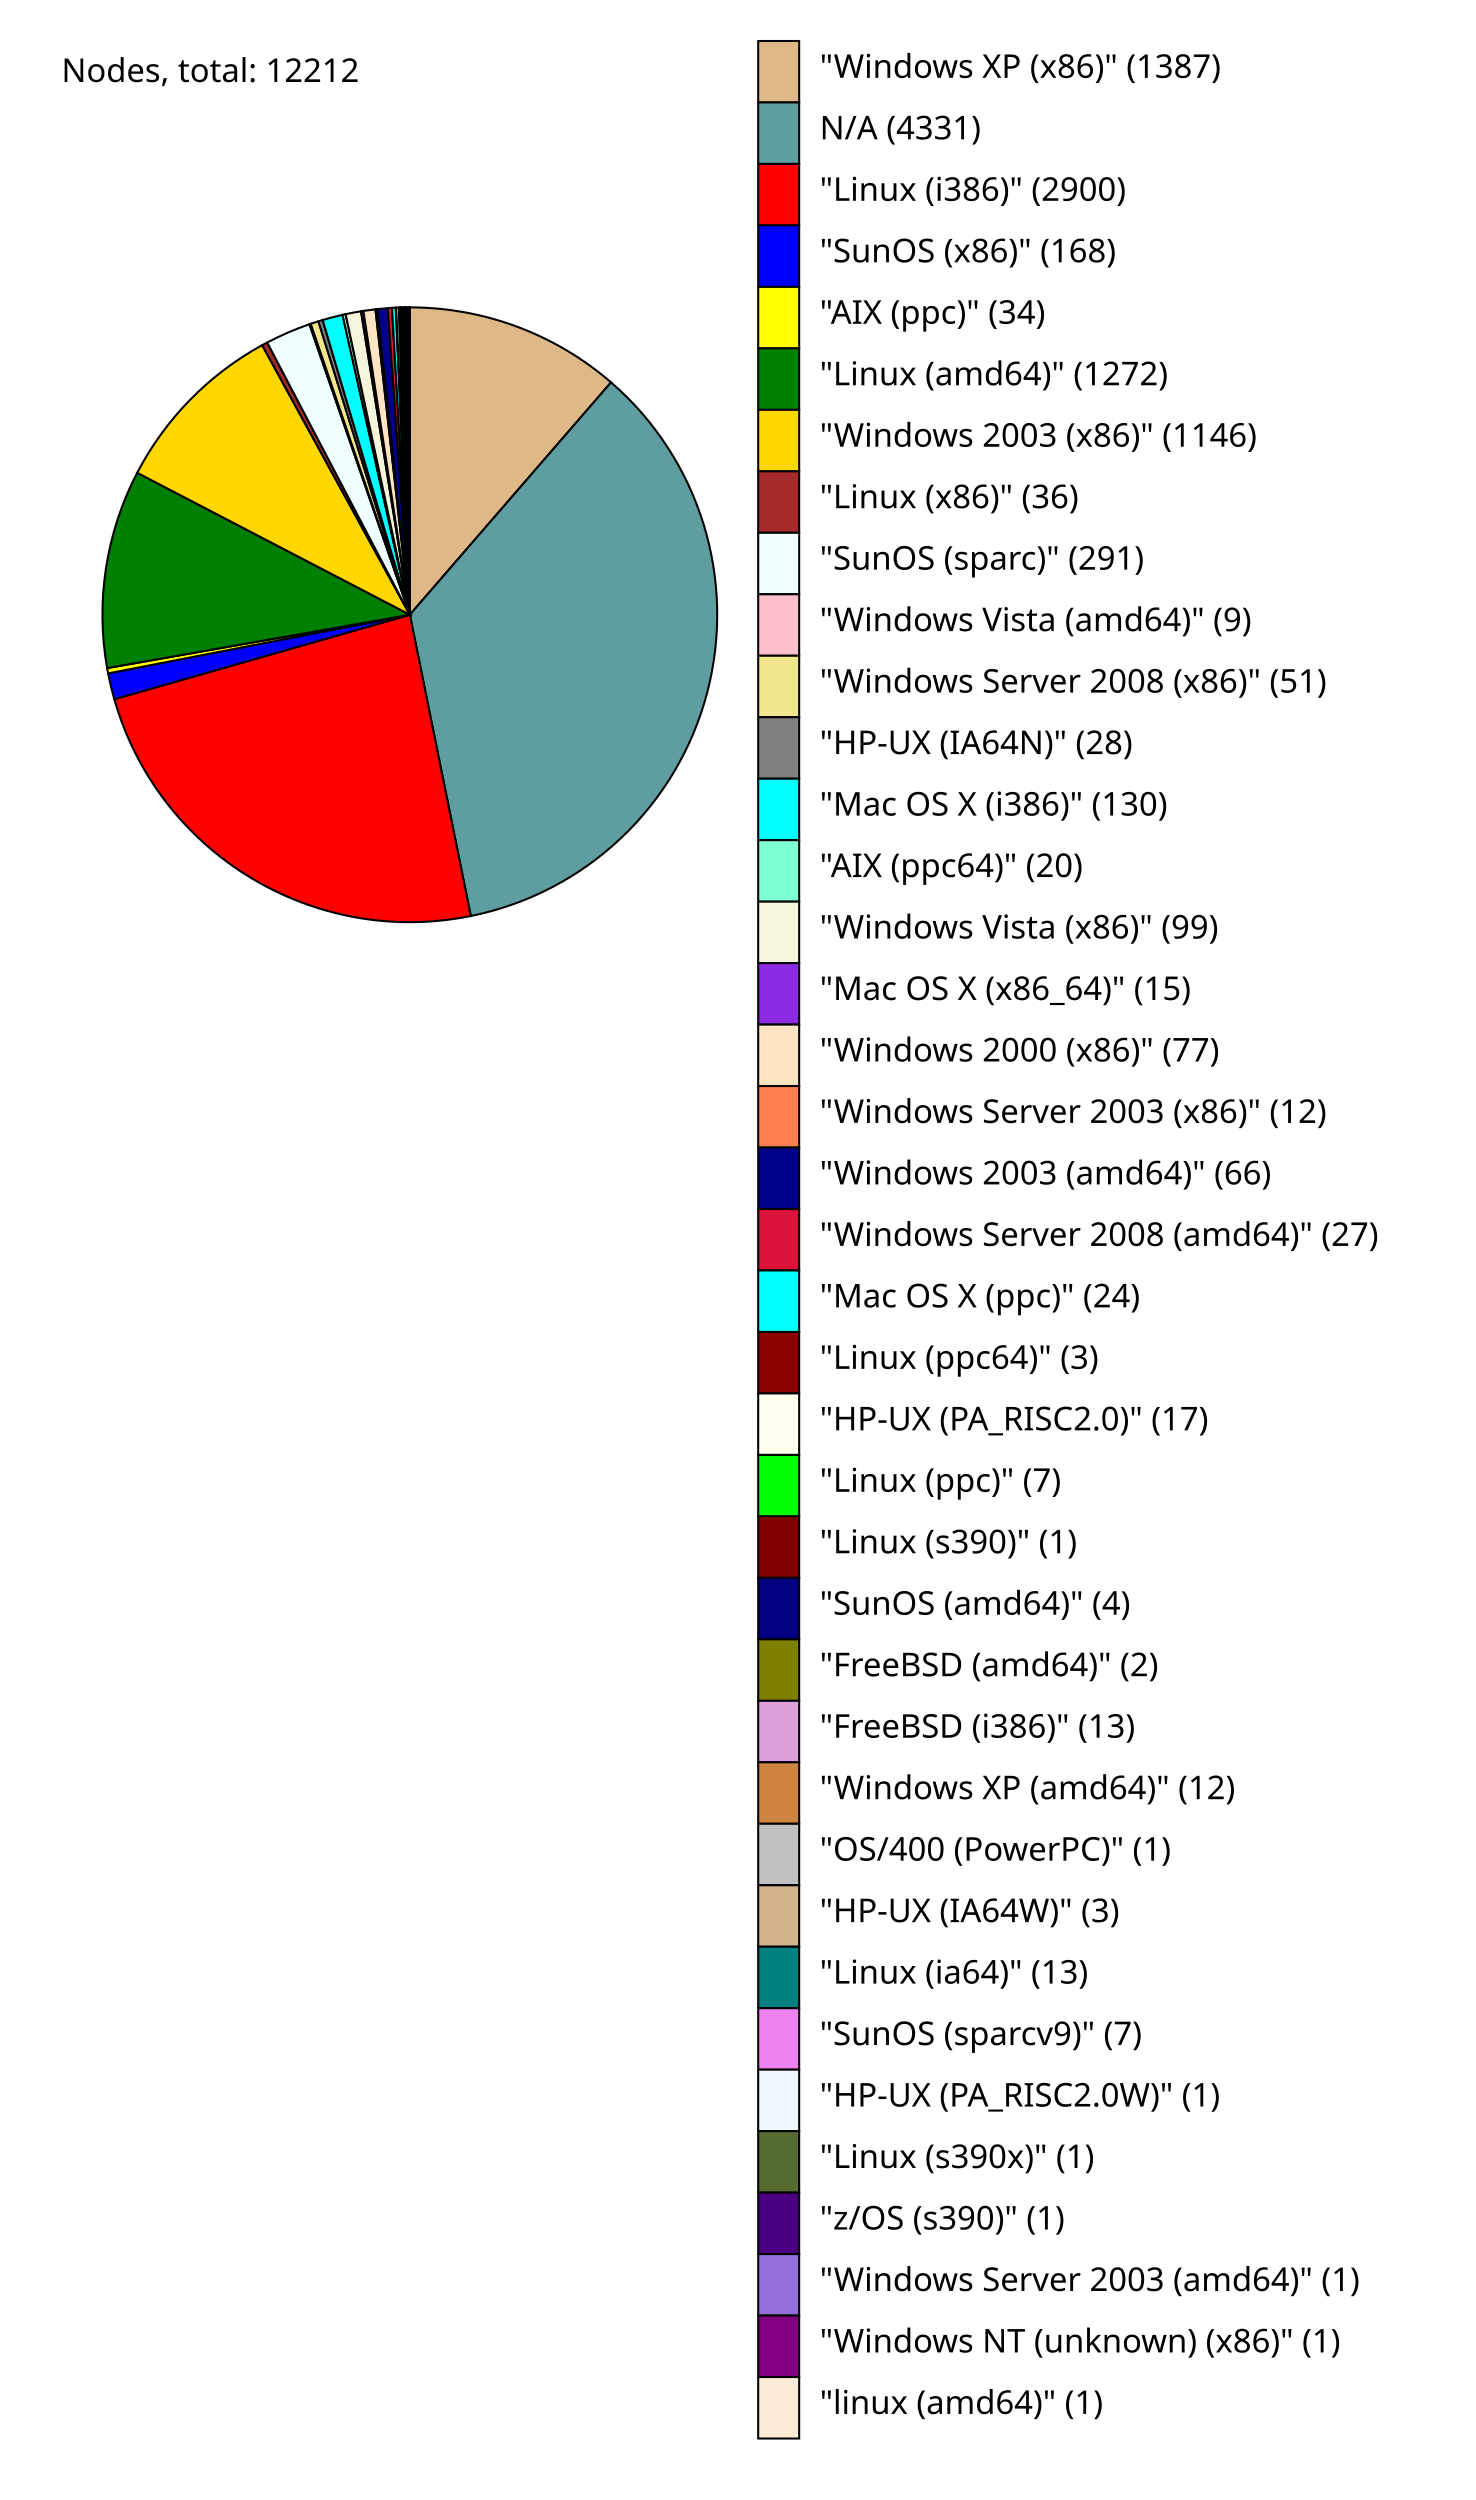
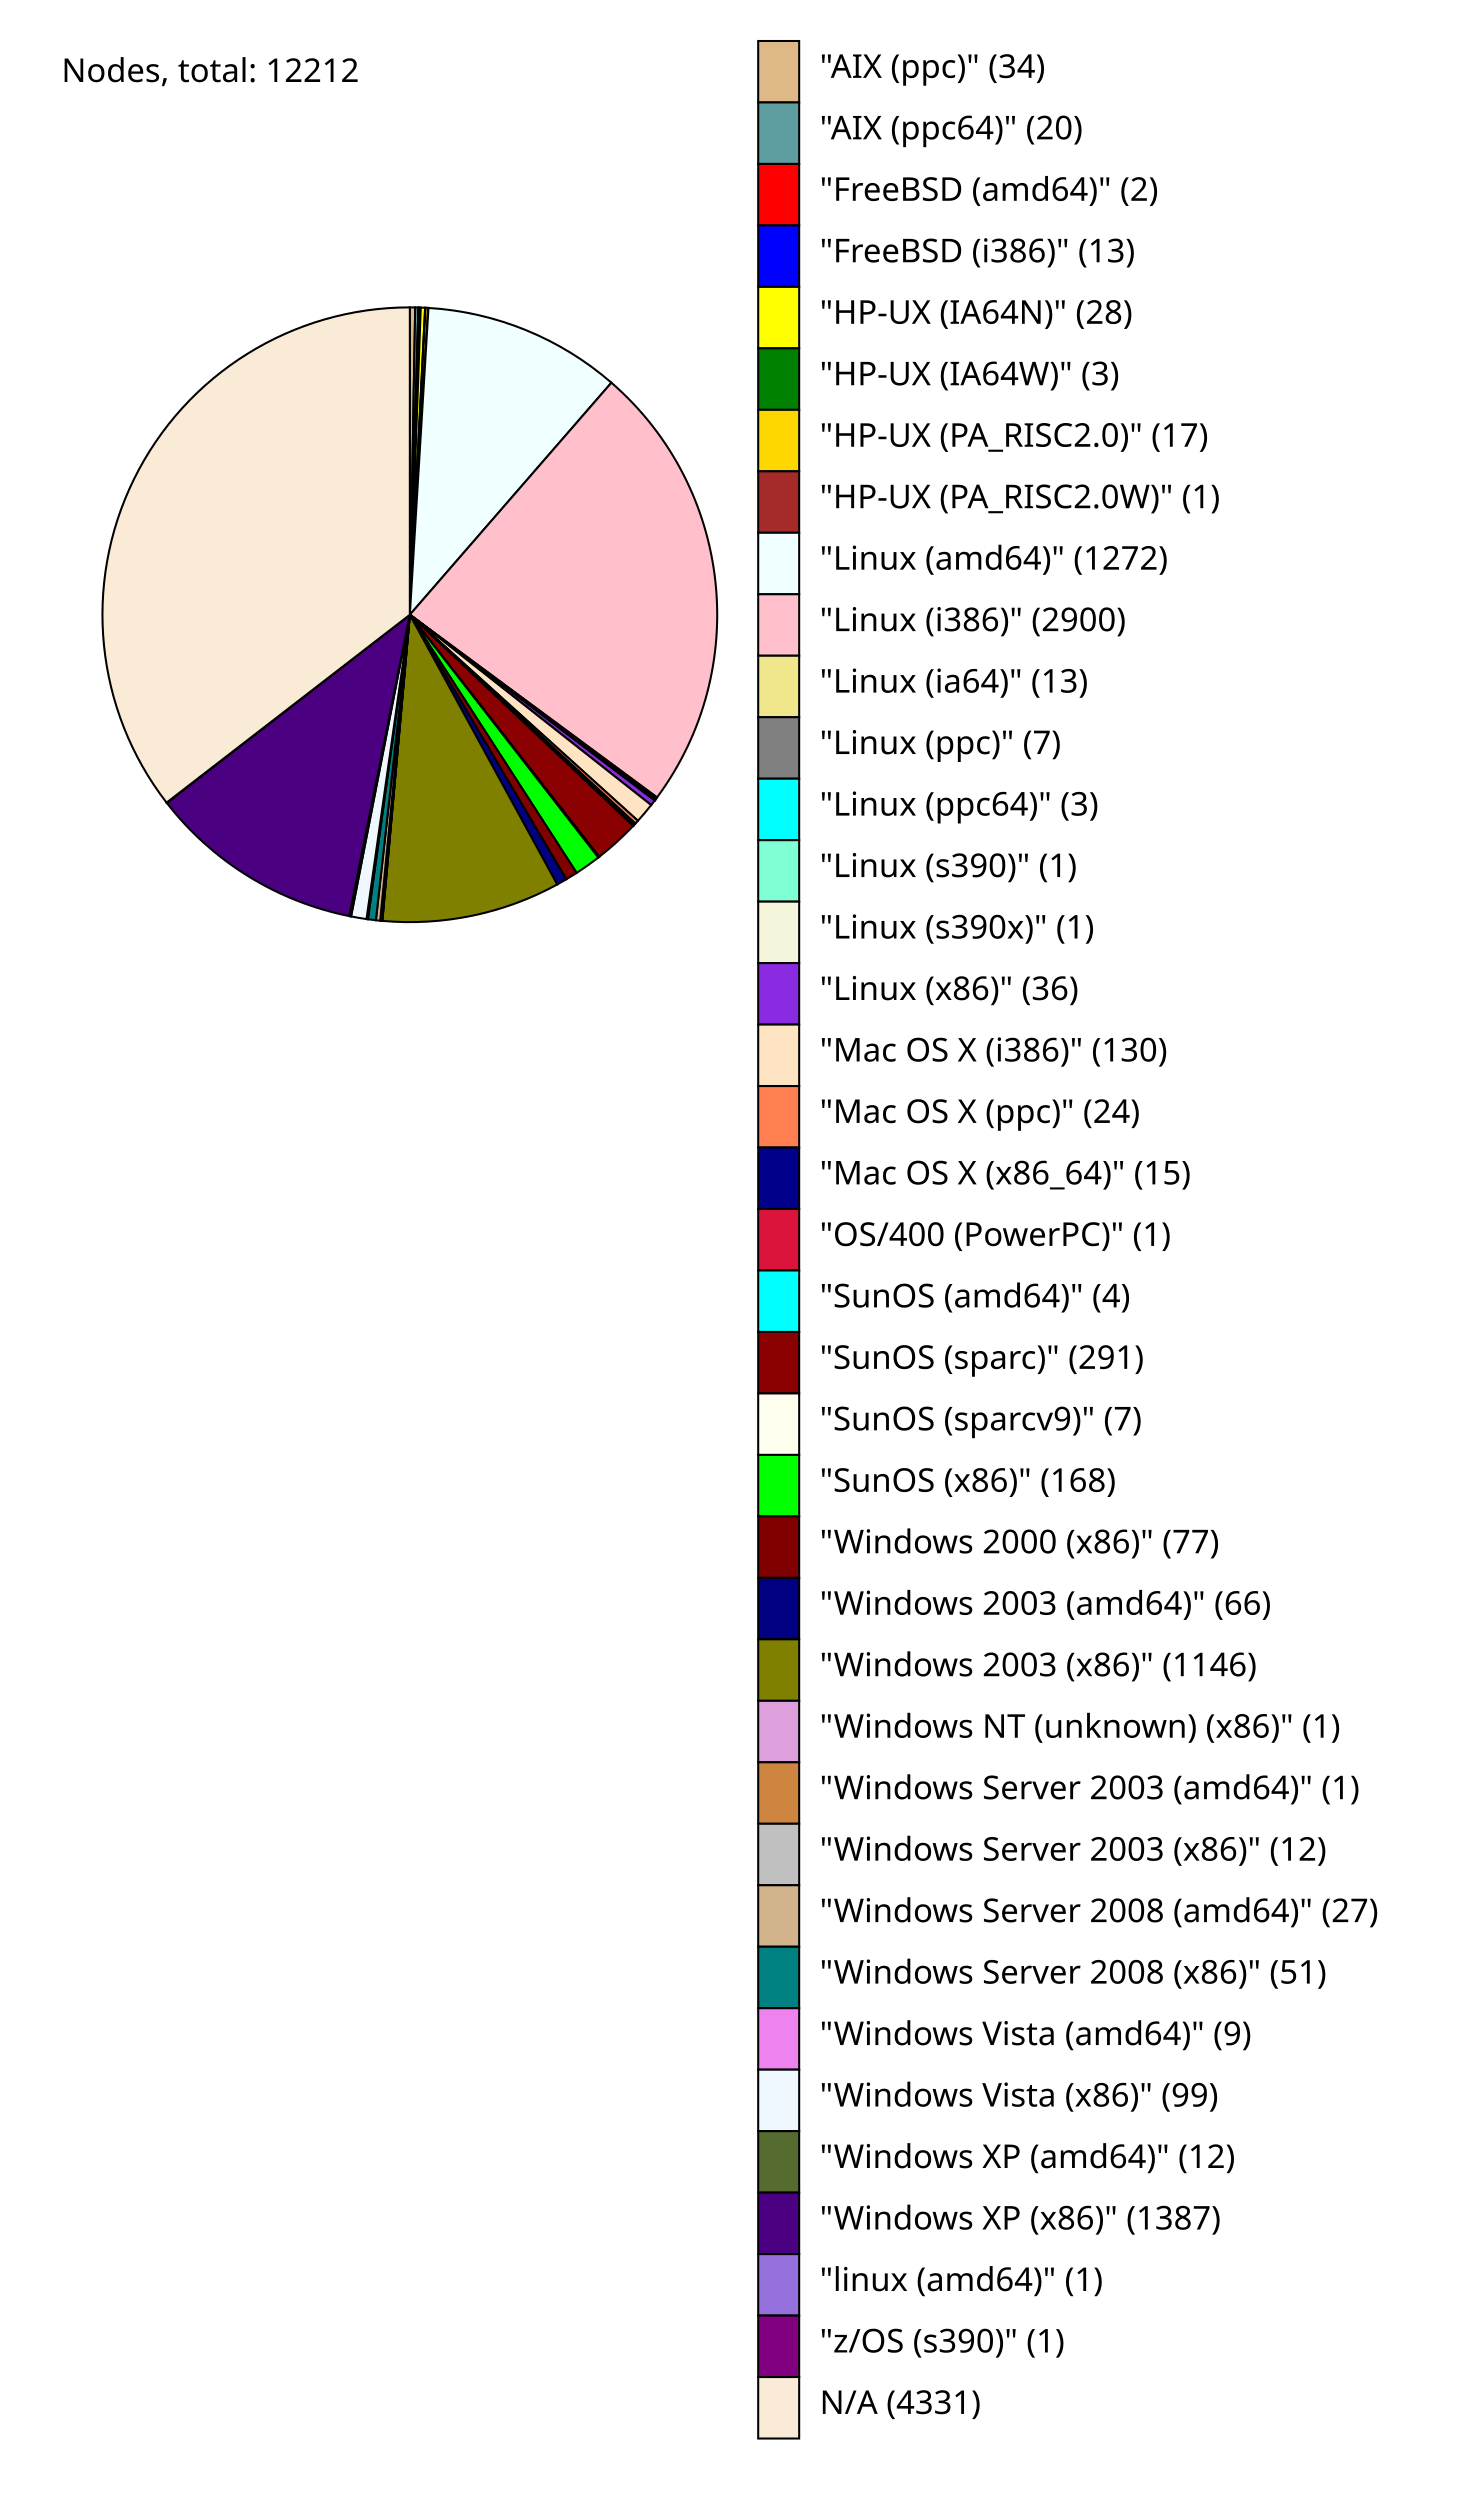
<svg xmlns="http://www.w3.org/2000/svg" version="1.1" preserveAspectRatio="xMidYMid meet" viewBox="0 0 720 1220">
  <text x="30" y="40" font-family="sans-serif" font-size="16">Nodes, total: 12212</text>
-   <path d="M 200,300 L 200.0,150.0 A 150,150 0 0 1 298.187,186.601 Z" fill="BurlyWood" stroke="black" stroke-width="1" />
+   <path d="M 200,300 L 200.0,150.0 A 150,150 0 0 1 202.624,150.023 Z" fill="BurlyWood" stroke="black" stroke-width="1" />
  <rect x="370" y="20" width="20" height="30" fill="BurlyWood" stroke="black" stroke-width="1" />
-   <text x="400" y="38" font-family="sans-serif" font-size="16">"Windows XP (x86)" (1387)</text>
-   <path d="M 200,300 L 298.187,186.601 A 150,150 0 0 1 229.746,447.021 Z" fill="CadetBlue" stroke="black" stroke-width="1" />
+   <text x="400" y="38" font-family="sans-serif" font-size="16">"AIX (ppc)" (34)</text>
+   <path d="M 200,300 L 202.624,150.023 A 150,150 0 0 1 204.167,150.058 Z" fill="CadetBlue" stroke="black" stroke-width="1" />
  <rect x="370" y="50" width="20" height="30" fill="CadetBlue" stroke="black" stroke-width="1" />
-   <text x="400" y="68" font-family="sans-serif" font-size="16">N/A (4331)</text>
-   <path d="M 200,300 L 229.746,447.021 A 150,150 0 0 1 55.773,341.215 Z" fill="red" stroke="black" stroke-width="1" />
+   <text x="400" y="68" font-family="sans-serif" font-size="16">"AIX (ppc64)" (20)</text>
+   <path d="M 200,300 L 204.167,150.058 A 150,150 0 0 1 204.321,150.062 Z" fill="red" stroke="black" stroke-width="1" />
  <rect x="370" y="80" width="20" height="30" fill="red" stroke="black" stroke-width="1" />
-   <text x="400" y="98" font-family="sans-serif" font-size="16">"Linux (i386)" (2900)</text>
-   <path d="M 200,300 L 55.773,341.215 A 150,150 0 0 1 52.754,328.61 Z" fill="blue" stroke="black" stroke-width="1" />
+   <text x="400" y="98" font-family="sans-serif" font-size="16">"FreeBSD (amd64)" (2)</text>
+   <path d="M 200,300 L 204.321,150.062 A 150,150 0 0 1 205.324,150.095 Z" fill="blue" stroke="black" stroke-width="1" />
  <rect x="370" y="110" width="20" height="30" fill="blue" stroke="black" stroke-width="1" />
-   <text x="400" y="128" font-family="sans-serif" font-size="16">"SunOS (x86)" (168)</text>
-   <path d="M 200,300 L 52.754,328.61 A 150,150 0 0 1 52.276,326.03 Z" fill="yellow" stroke="black" stroke-width="1" />
+   <text x="400" y="128" font-family="sans-serif" font-size="16">"FreeBSD (i386)" (13)</text>
+   <path d="M 200,300 L 205.324,150.095 A 150,150 0 0 1 207.483,150.187 Z" fill="yellow" stroke="black" stroke-width="1" />
  <rect x="370" y="140" width="20" height="30" fill="yellow" stroke="black" stroke-width="1" />
-   <text x="400" y="158" font-family="sans-serif" font-size="16">"AIX (ppc)" (34)</text>
-   <path d="M 200,300 L 52.276,326.03 A 150,150 0 0 1 66.953,230.728 Z" fill="green" stroke="black" stroke-width="1" />
+   <text x="400" y="158" font-family="sans-serif" font-size="16">"HP-UX (IA64N)" (28)</text>
+   <path d="M 200,300 L 207.483,150.187 A 150,150 0 0 1 207.714,150.198 Z" fill="green" stroke="black" stroke-width="1" />
  <rect x="370" y="170" width="20" height="30" fill="green" stroke="black" stroke-width="1" />
-   <text x="400" y="188" font-family="sans-serif" font-size="16">"Linux (amd64)" (1272)</text>
-   <path d="M 200,300 L 66.953,230.728 A 150,150 0 0 1 127.937,168.444 Z" fill="gold" stroke="black" stroke-width="1" />
+   <text x="400" y="188" font-family="sans-serif" font-size="16">"HP-UX (IA64W)" (3)</text>
+   <path d="M 200,300 L 207.714,150.198 A 150,150 0 0 1 209.024,150.272 Z" fill="gold" stroke="black" stroke-width="1" />
  <rect x="370" y="200" width="20" height="30" fill="gold" stroke="black" stroke-width="1" />
-   <text x="400" y="218" font-family="sans-serif" font-size="16">"Windows 2003 (x86)" (1146)</text>
-   <path d="M 200,300 L 127.937,168.444 A 150,150 0 0 1 130.386,167.132 Z" fill="brown" stroke="black" stroke-width="1" />
+   <text x="400" y="218" font-family="sans-serif" font-size="16">"HP-UX (PA_RISC2.0)" (17)</text>
+   <path d="M 200,300 L 209.024,150.272 A 150,150 0 0 1 209.101,150.276 Z" fill="brown" stroke="black" stroke-width="1" />
  <rect x="370" y="230" width="20" height="30" fill="brown" stroke="black" stroke-width="1" />
-   <text x="400" y="248" font-family="sans-serif" font-size="16">"Linux (x86)" (36)</text>
-   <path d="M 200,300 L 130.386,167.132 A 150,150 0 0 1 150.984,158.235 Z" fill="Azure" stroke="black" stroke-width="1" />
+   <text x="400" y="248" font-family="sans-serif" font-size="16">"HP-UX (PA_RISC2.0W)" (1)</text>
+   <path d="M 200,300 L 209.101,150.276 A 150,150 0 0 1 298.362,186.753 Z" fill="Azure" stroke="black" stroke-width="1" />
  <rect x="370" y="260" width="20" height="30" fill="Azure" stroke="black" stroke-width="1" />
-   <text x="400" y="278" font-family="sans-serif" font-size="16">"SunOS (sparc)" (291)</text>
-   <path d="M 200,300 L 150.984,158.235 A 150,150 0 0 1 151.641,158.009 Z" fill="pink" stroke="black" stroke-width="1" />
+   <text x="400" y="278" font-family="sans-serif" font-size="16">"Linux (amd64)" (1272)</text>
+   <path d="M 200,300 L 298.362,186.753 A 150,150 0 0 1 320.632,389.151 Z" fill="pink" stroke="black" stroke-width="1" />
  <rect x="370" y="290" width="20" height="30" fill="pink" stroke="black" stroke-width="1" />
-   <text x="400" y="308" font-family="sans-serif" font-size="16">"Windows Vista (amd64)" (9)</text>
-   <path d="M 200,300 L 151.641,158.009 A 150,150 0 0 1 155.383,156.789 Z" fill="khaki" stroke="black" stroke-width="1" />
+   <text x="400" y="308" font-family="sans-serif" font-size="16">"Linux (i386)" (2900)</text>
+   <path d="M 200,300 L 320.632,389.151 A 150,150 0 0 1 320.033,389.956 Z" fill="khaki" stroke="black" stroke-width="1" />
  <rect x="370" y="320" width="20" height="30" fill="khaki" stroke="black" stroke-width="1" />
-   <text x="400" y="338" font-family="sans-serif" font-size="16">"Windows Server 2008 (x86)" (51)</text>
-   <path d="M 200,300 L 155.383,156.789 A 150,150 0 0 1 157.451,156.161 Z" fill="gray" stroke="black" stroke-width="1" />
+   <text x="400" y="338" font-family="sans-serif" font-size="16">"Linux (ia64)" (13)</text>
+   <path d="M 200,300 L 320.033,389.956 A 150,150 0 0 1 319.708,390.388 Z" fill="gray" stroke="black" stroke-width="1" />
  <rect x="370" y="350" width="20" height="30" fill="gray" stroke="black" stroke-width="1" />
-   <text x="400" y="368" font-family="sans-serif" font-size="16">"HP-UX (IA64N)" (28)</text>
-   <path d="M 200,300 L 157.451,156.161 A 150,150 0 0 1 167.16,153.639 Z" fill="Aqua" stroke="black" stroke-width="1" />
+   <text x="400" y="368" font-family="sans-serif" font-size="16">"Linux (ppc)" (7)</text>
+   <path d="M 200,300 L 319.708,390.388 A 150,150 0 0 1 319.568,390.573 Z" fill="Aqua" stroke="black" stroke-width="1" />
  <rect x="370" y="380" width="20" height="30" fill="Aqua" stroke="black" stroke-width="1" />
-   <text x="400" y="398" font-family="sans-serif" font-size="16">"Mac OS X (i386)" (130)</text>
-   <path d="M 200,300 L 167.16,153.639 A 150,150 0 0 1 168.667,153.309 Z" fill="Aquamarine" stroke="black" stroke-width="1" />
+   <text x="400" y="398" font-family="sans-serif" font-size="16">"Linux (ppc64)" (3)</text>
+   <path d="M 200,300 L 319.568,390.573 A 150,150 0 0 1 319.522,390.634 Z" fill="Aquamarine" stroke="black" stroke-width="1" />
  <rect x="370" y="410" width="20" height="30" fill="Aquamarine" stroke="black" stroke-width="1" />
-   <text x="400" y="428" font-family="sans-serif" font-size="16">"AIX (ppc64)" (20)</text>
-   <path d="M 200,300 L 168.667,153.309 A 150,150 0 0 1 176.177,151.904 Z" fill="beige" stroke="black" stroke-width="1" />
+   <text x="400" y="428" font-family="sans-serif" font-size="16">"Linux (s390)" (1)</text>
+   <path d="M 200,300 L 319.522,390.634 A 150,150 0 0 1 319.475,390.696 Z" fill="beige" stroke="black" stroke-width="1" />
  <rect x="370" y="440" width="20" height="30" fill="beige" stroke="black" stroke-width="1" />
-   <text x="400" y="458" font-family="sans-serif" font-size="16">"Windows Vista (x86)" (99)</text>
-   <path d="M 200,300 L 176.177,151.904 A 150,150 0 0 1 177.32,151.724 Z" fill="blueviolet" stroke="black" stroke-width="1" />
+   <text x="400" y="458" font-family="sans-serif" font-size="16">"Linux (s390x)" (1)</text>
+   <path d="M 200,300 L 319.475,390.696 A 150,150 0 0 1 317.775,392.893 Z" fill="blueviolet" stroke="black" stroke-width="1" />
  <rect x="370" y="470" width="20" height="30" fill="blueviolet" stroke="black" stroke-width="1" />
-   <text x="400" y="488" font-family="sans-serif" font-size="16">"Mac OS X (x86_64)" (15)</text>
-   <path d="M 200,300 L 177.32,151.724 A 150,150 0 0 1 183.211,150.943 Z" fill="Bisque" stroke="black" stroke-width="1" />
+   <text x="400" y="488" font-family="sans-serif" font-size="16">"Linux (x86)" (36)</text>
+   <path d="M 200,300 L 317.775,392.893 A 150,150 0 0 1 311.303,400.557 Z" fill="Bisque" stroke="black" stroke-width="1" />
  <rect x="370" y="500" width="20" height="30" fill="Bisque" stroke="black" stroke-width="1" />
-   <text x="400" y="518" font-family="sans-serif" font-size="16">"Windows 2000 (x86)" (77)</text>
-   <path d="M 200,300 L 183.211,150.943 A 150,150 0 0 1 184.131,150.842 Z" fill="coral" stroke="black" stroke-width="1" />
+   <text x="400" y="518" font-family="sans-serif" font-size="16">"Mac OS X (i386)" (130)</text>
+   <path d="M 200,300 L 311.303,400.557 A 150,150 0 0 1 310.053,401.923 Z" fill="coral" stroke="black" stroke-width="1" />
  <rect x="370" y="530" width="20" height="30" fill="coral" stroke="black" stroke-width="1" />
-   <text x="400" y="548" font-family="sans-serif" font-size="16">"Windows Server 2003 (x86)" (12)</text>
-   <path d="M 200,300 L 184.131,150.842 A 150,150 0 0 1 189.205,150.389 Z" fill="darkblue" stroke="black" stroke-width="1" />
+   <text x="400" y="548" font-family="sans-serif" font-size="16">"Mac OS X (ppc)" (24)</text>
+   <path d="M 200,300 L 310.053,401.923 A 150,150 0 0 1 309.263,402.77 Z" fill="darkblue" stroke="black" stroke-width="1" />
  <rect x="370" y="560" width="20" height="30" fill="darkblue" stroke="black" stroke-width="1" />
-   <text x="400" y="578" font-family="sans-serif" font-size="16">"Windows 2003 (amd64)" (66)</text>
-   <path d="M 200,300 L 189.205,150.389 A 150,150 0 0 1 191.284,150.253 Z" fill="crimson" stroke="black" stroke-width="1" />
+   <text x="400" y="578" font-family="sans-serif" font-size="16">"Mac OS X (x86_64)" (15)</text>
+   <path d="M 200,300 L 309.263,402.77 A 150,150 0 0 1 309.21,402.826 Z" fill="crimson" stroke="black" stroke-width="1" />
  <rect x="370" y="590" width="20" height="30" fill="crimson" stroke="black" stroke-width="1" />
-   <text x="400" y="608" font-family="sans-serif" font-size="16">"Windows Server 2008 (amd64)" (27)</text>
-   <path d="M 200,300 L 191.284,150.253 A 150,150 0 0 1 193.134,150.157 Z" fill="cyan" stroke="black" stroke-width="1" />
+   <text x="400" y="608" font-family="sans-serif" font-size="16">"OS/400 (PowerPC)" (1)</text>
+   <path d="M 200,300 L 309.21,402.826 A 150,150 0 0 1 308.998,403.051 Z" fill="cyan" stroke="black" stroke-width="1" />
  <rect x="370" y="620" width="20" height="30" fill="cyan" stroke="black" stroke-width="1" />
-   <text x="400" y="638" font-family="sans-serif" font-size="16">"Mac OS X (ppc)" (24)</text>
-   <path d="M 200,300 L 193.134,150.157 A 150,150 0 0 1 193.365,150.147 Z" fill="darkred" stroke="black" stroke-width="1" />
+   <text x="400" y="638" font-family="sans-serif" font-size="16">"SunOS (amd64)" (4)</text>
+   <path d="M 200,300 L 308.998,403.051 A 150,150 0 0 1 292.407,418.156 Z" fill="darkred" stroke="black" stroke-width="1" />
  <rect x="370" y="650" width="20" height="30" fill="darkred" stroke="black" stroke-width="1" />
-   <text x="400" y="668" font-family="sans-serif" font-size="16">"Linux (ppc64)" (3)</text>
-   <path d="M 200,300 L 193.365,150.147 A 150,150 0 0 1 194.676,150.095 Z" fill="ivory" stroke="black" stroke-width="1" />
+   <text x="400" y="668" font-family="sans-serif" font-size="16">"SunOS (sparc)" (291)</text>
+   <path d="M 200,300 L 292.407,418.156 A 150,150 0 0 1 291.981,418.488 Z" fill="ivory" stroke="black" stroke-width="1" />
  <rect x="370" y="680" width="20" height="30" fill="ivory" stroke="black" stroke-width="1" />
-   <text x="400" y="698" font-family="sans-serif" font-size="16">"HP-UX (PA_RISC2.0)" (17)</text>
-   <path d="M 200,300 L 194.676,150.095 A 150,150 0 0 1 195.216,150.076 Z" fill="lime" stroke="black" stroke-width="1" />
+   <text x="400" y="698" font-family="sans-serif" font-size="16">"SunOS (sparcv9)" (7)</text>
+   <path d="M 200,300 L 291.981,418.488 A 150,150 0 0 1 281.409,425.987 Z" fill="lime" stroke="black" stroke-width="1" />
  <rect x="370" y="710" width="20" height="30" fill="lime" stroke="black" stroke-width="1" />
-   <text x="400" y="728" font-family="sans-serif" font-size="16">"Linux (ppc)" (7)</text>
-   <path d="M 200,300 L 195.216,150.076 A 150,150 0 0 1 195.293,150.074 Z" fill="maroon" stroke="black" stroke-width="1" />
+   <text x="400" y="728" font-family="sans-serif" font-size="16">"SunOS (x86)" (168)</text>
+   <path d="M 200,300 L 281.409,425.987 A 150,150 0 0 1 276.355,429.112 Z" fill="maroon" stroke="black" stroke-width="1" />
  <rect x="370" y="740" width="20" height="30" fill="maroon" stroke="black" stroke-width="1" />
-   <text x="400" y="758" font-family="sans-serif" font-size="16">"Linux (s390)" (1)</text>
-   <path d="M 200,300 L 195.293,150.074 A 150,150 0 0 1 195.602,150.065 Z" fill="navy" stroke="black" stroke-width="1" />
+   <text x="400" y="758" font-family="sans-serif" font-size="16">"Windows 2000 (x86)" (77)</text>
+   <path d="M 200,300 L 276.355,429.112 A 150,150 0 0 1 271.927,431.63 Z" fill="navy" stroke="black" stroke-width="1" />
  <rect x="370" y="770" width="20" height="30" fill="navy" stroke="black" stroke-width="1" />
-   <text x="400" y="788" font-family="sans-serif" font-size="16">"SunOS (amd64)" (4)</text>
-   <path d="M 200,300 L 195.602,150.065 A 150,150 0 0 1 195.756,150.06 Z" fill="olive" stroke="black" stroke-width="1" />
+   <text x="400" y="788" font-family="sans-serif" font-size="16">"Windows 2003 (amd64)" (66)</text>
+   <path d="M 200,300 L 271.927,431.63 A 150,150 0 0 1 186.589,449.399 Z" fill="olive" stroke="black" stroke-width="1" />
  <rect x="370" y="800" width="20" height="30" fill="olive" stroke="black" stroke-width="1" />
-   <text x="400" y="818" font-family="sans-serif" font-size="16">"FreeBSD (amd64)" (2)</text>
-   <path d="M 200,300 L 195.756,150.06 A 150,150 0 0 1 196.759,150.035 Z" fill="plum" stroke="black" stroke-width="1" />
+   <text x="400" y="818" font-family="sans-serif" font-size="16">"Windows 2003 (x86)" (1146)</text>
+   <path d="M 200,300 L 186.589,449.399 A 150,150 0 0 1 186.512,449.392 Z" fill="plum" stroke="black" stroke-width="1" />
  <rect x="370" y="830" width="20" height="30" fill="plum" stroke="black" stroke-width="1" />
-   <text x="400" y="848" font-family="sans-serif" font-size="16">"FreeBSD (i386)" (13)</text>
-   <path d="M 200,300 L 196.759,150.035 A 150,150 0 0 1 197.685,150.018 Z" fill="peru" stroke="black" stroke-width="1" />
+   <text x="400" y="848" font-family="sans-serif" font-size="16">"Windows NT (unknown) (x86)" (1)</text>
+   <path d="M 200,300 L 186.512,449.392 A 150,150 0 0 1 186.436,449.385 Z" fill="peru" stroke="black" stroke-width="1" />
  <rect x="370" y="860" width="20" height="30" fill="peru" stroke="black" stroke-width="1" />
-   <text x="400" y="878" font-family="sans-serif" font-size="16">"Windows XP (amd64)" (12)</text>
-   <path d="M 200,300 L 197.685,150.018 A 150,150 0 0 1 197.762,150.017 Z" fill="silver" stroke="black" stroke-width="1" />
+   <text x="400" y="878" font-family="sans-serif" font-size="16">"Windows Server 2003 (amd64)" (1)</text>
+   <path d="M 200,300 L 186.436,449.385 A 150,150 0 0 1 185.513,449.299 Z" fill="silver" stroke="black" stroke-width="1" />
  <rect x="370" y="890" width="20" height="30" fill="silver" stroke="black" stroke-width="1" />
-   <text x="400" y="908" font-family="sans-serif" font-size="16">"OS/400 (PowerPC)" (1)</text>
-   <path d="M 200,300 L 197.762,150.017 A 150,150 0 0 1 197.993,150.013 Z" fill="tan" stroke="black" stroke-width="1" />
+   <text x="400" y="908" font-family="sans-serif" font-size="16">"Windows Server 2003 (x86)" (12)</text>
+   <path d="M 200,300 L 185.513,449.299 A 150,150 0 0 1 183.441,449.083 Z" fill="tan" stroke="black" stroke-width="1" />
  <rect x="370" y="920" width="20" height="30" fill="tan" stroke="black" stroke-width="1" />
-   <text x="400" y="938" font-family="sans-serif" font-size="16">"HP-UX (IA64W)" (3)</text>
-   <path d="M 200,300 L 197.993,150.013 A 150,150 0 0 1 198.997,150.003 Z" fill="teal" stroke="black" stroke-width="1" />
+   <text x="400" y="938" font-family="sans-serif" font-size="16">"Windows Server 2008 (amd64)" (27)</text>
+   <path d="M 200,300 L 183.441,449.083 A 150,150 0 0 1 179.535,448.597 Z" fill="teal" stroke="black" stroke-width="1" />
  <rect x="370" y="950" width="20" height="30" fill="teal" stroke="black" stroke-width="1" />
-   <text x="400" y="968" font-family="sans-serif" font-size="16">"Linux (ia64)" (13)</text>
-   <path d="M 200,300 L 198.997,150.003 A 150,150 0 0 1 199.537,150.001 Z" fill="violet" stroke="black" stroke-width="1" />
+   <text x="400" y="968" font-family="sans-serif" font-size="16">"Windows Server 2008 (x86)" (51)</text>
+   <path d="M 200,300 L 179.535,448.597 A 150,150 0 0 1 178.847,448.501 Z" fill="violet" stroke="black" stroke-width="1" />
  <rect x="370" y="980" width="20" height="30" fill="violet" stroke="black" stroke-width="1" />
-   <text x="400" y="998" font-family="sans-serif" font-size="16">"SunOS (sparcv9)" (7)</text>
-   <path d="M 200,300 L 199.537,150.001 A 150,150 0 0 1 199.614,150 Z" fill="AliceBlue" stroke="black" stroke-width="1" />
+   <text x="400" y="998" font-family="sans-serif" font-size="16">"Windows Vista (amd64)" (9)</text>
+   <path d="M 200,300 L 178.847,448.501 A 150,150 0 0 1 171.314,447.231 Z" fill="AliceBlue" stroke="black" stroke-width="1" />
  <rect x="370" y="1010" width="20" height="30" fill="AliceBlue" stroke="black" stroke-width="1" />
-   <text x="400" y="1028" font-family="sans-serif" font-size="16">"HP-UX (PA_RISC2.0W)" (1)</text>
-   <path d="M 200,300 L 199.614,150 A 150,150 0 0 1 199.691,150 Z" fill="DarkOliveGreen" stroke="black" stroke-width="1" />
+   <text x="400" y="1028" font-family="sans-serif" font-size="16">"Windows Vista (x86)" (99)</text>
+   <path d="M 200,300 L 171.314,447.231 A 150,150 0 0 1 170.405,447.052 Z" fill="DarkOliveGreen" stroke="black" stroke-width="1" />
  <rect x="370" y="1040" width="20" height="30" fill="DarkOliveGreen" stroke="black" stroke-width="1" />
-   <text x="400" y="1058" font-family="sans-serif" font-size="16">"Linux (s390x)" (1)</text>
-   <path d="M 200,300 L 199.691,150 A 150,150 0 0 1 199.768,150 Z" fill="Indigo" stroke="black" stroke-width="1" />
+   <text x="400" y="1058" font-family="sans-serif" font-size="16">"Windows XP (amd64)" (12)</text>
+   <path d="M 200,300 L 170.405,447.052 A 150,150 0 0 1 81.37,391.798 Z" fill="Indigo" stroke="black" stroke-width="1" />
  <rect x="370" y="1070" width="20" height="30" fill="Indigo" stroke="black" stroke-width="1" />
-   <text x="400" y="1088" font-family="sans-serif" font-size="16">"z/OS (s390)" (1)</text>
-   <path d="M 200,300 L 199.768,150 A 150,150 0 0 1 199.846,150 Z" fill="MediumPurple" stroke="black" stroke-width="1" />
+   <text x="400" y="1088" font-family="sans-serif" font-size="16">"Windows XP (x86)" (1387)</text>
+   <path d="M 200,300 L 81.37,391.798 A 150,150 0 0 1 81.323,391.737 Z" fill="MediumPurple" stroke="black" stroke-width="1" />
  <rect x="370" y="1100" width="20" height="30" fill="MediumPurple" stroke="black" stroke-width="1" />
-   <text x="400" y="1118" font-family="sans-serif" font-size="16">"Windows Server 2003 (amd64)" (1)</text>
-   <path d="M 200,300 L 199.846,150 A 150,150 0 0 1 199.923,150 Z" fill="Purple" stroke="black" stroke-width="1" />
+   <text x="400" y="1118" font-family="sans-serif" font-size="16">"linux (amd64)" (1)</text>
+   <path d="M 200,300 L 81.323,391.737 A 150,150 0 0 1 81.276,391.676 Z" fill="Purple" stroke="black" stroke-width="1" />
  <rect x="370" y="1130" width="20" height="30" fill="Purple" stroke="black" stroke-width="1" />
-   <text x="400" y="1148" font-family="sans-serif" font-size="16">"Windows NT (unknown) (x86)" (1)</text>
-   <path d="M 200,300 L 199.923,150 A 150,150 0 0 1 200,150.0 Z" fill="AntiqueWhite" stroke="black" stroke-width="1" />
+   <text x="400" y="1148" font-family="sans-serif" font-size="16">"z/OS (s390)" (1)</text>
+   <path d="M 200,300 L 81.276,391.676 A 150,150 0 0 1 200,150.0 Z" fill="AntiqueWhite" stroke="black" stroke-width="1" />
  <rect x="370" y="1160" width="20" height="30" fill="AntiqueWhite" stroke="black" stroke-width="1" />
-   <text x="400" y="1178" font-family="sans-serif" font-size="16">"linux (amd64)" (1)</text>
+   <text x="400" y="1178" font-family="sans-serif" font-size="16">N/A (4331)</text>
</svg>
